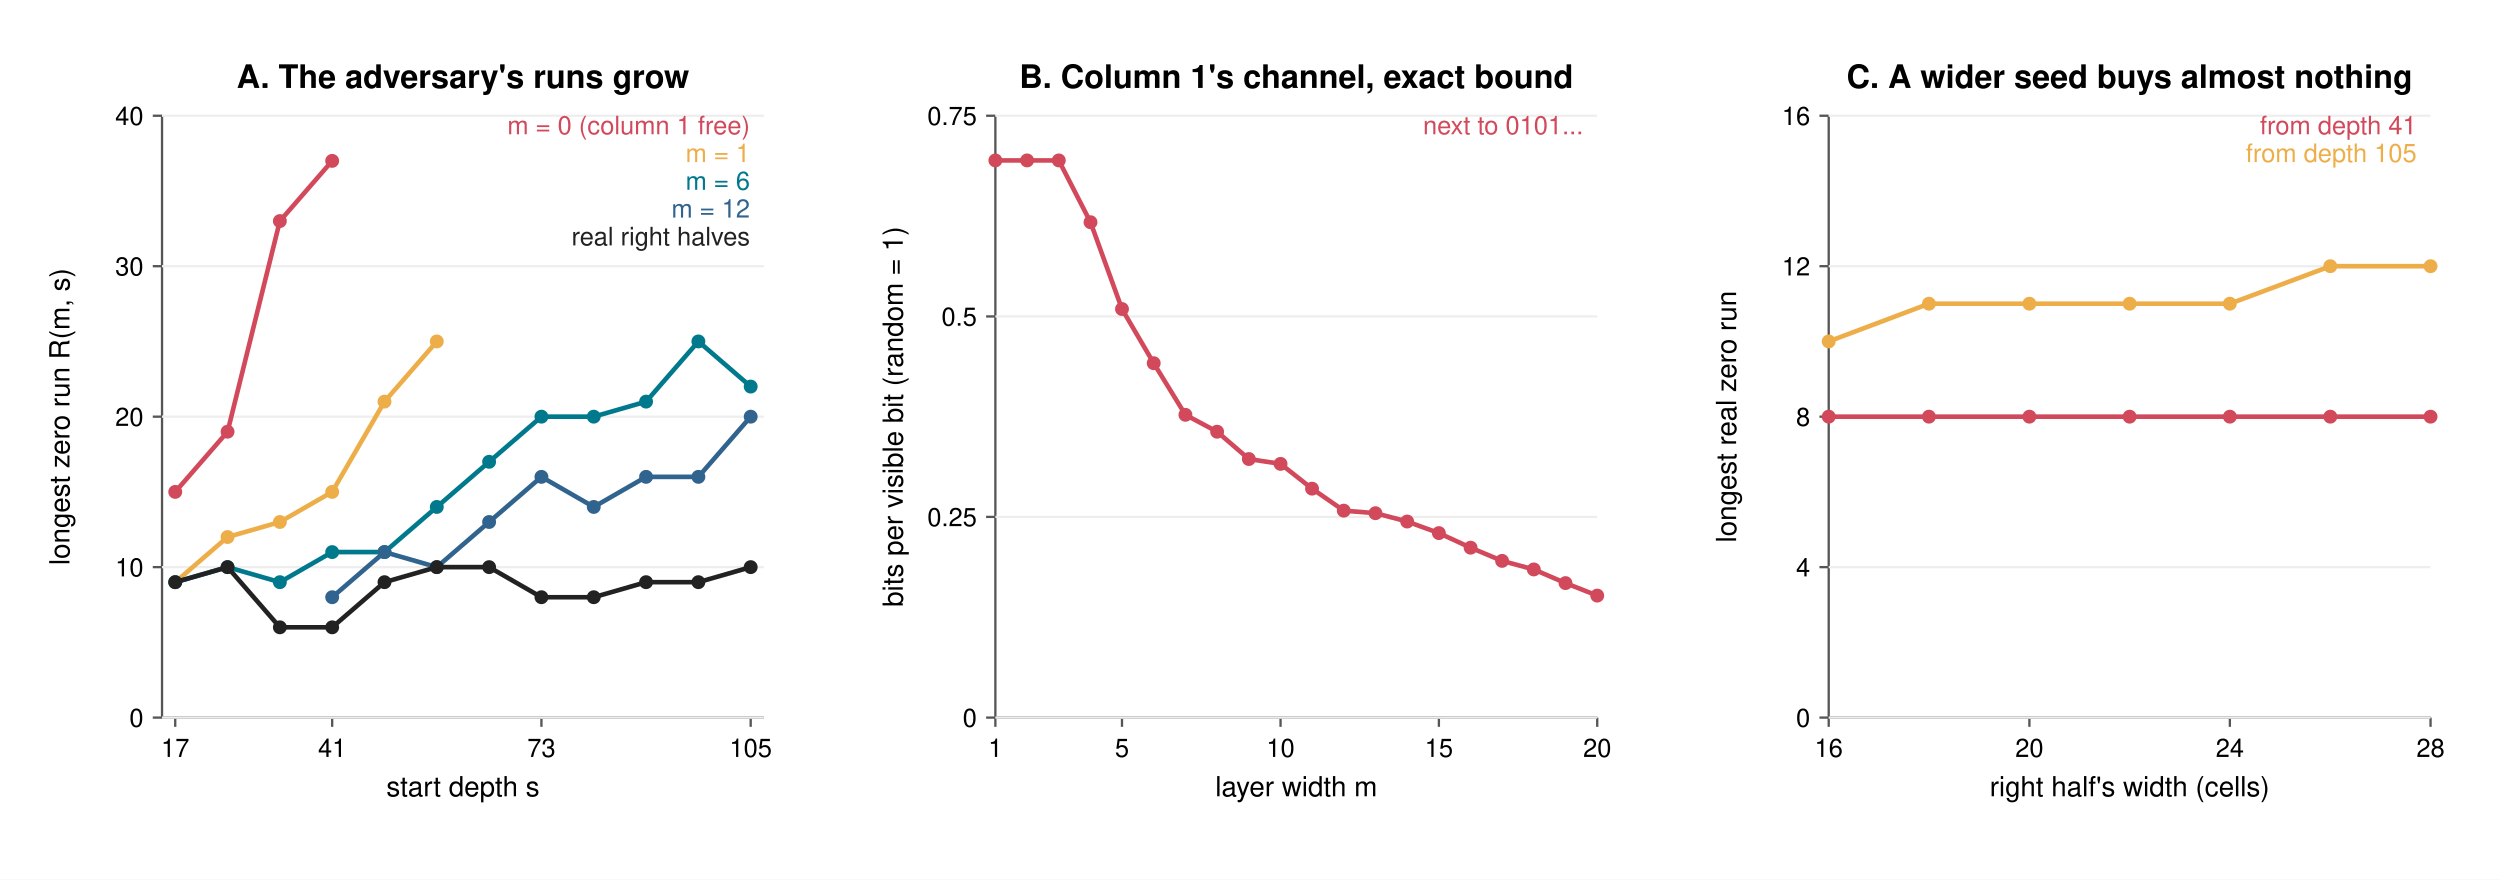
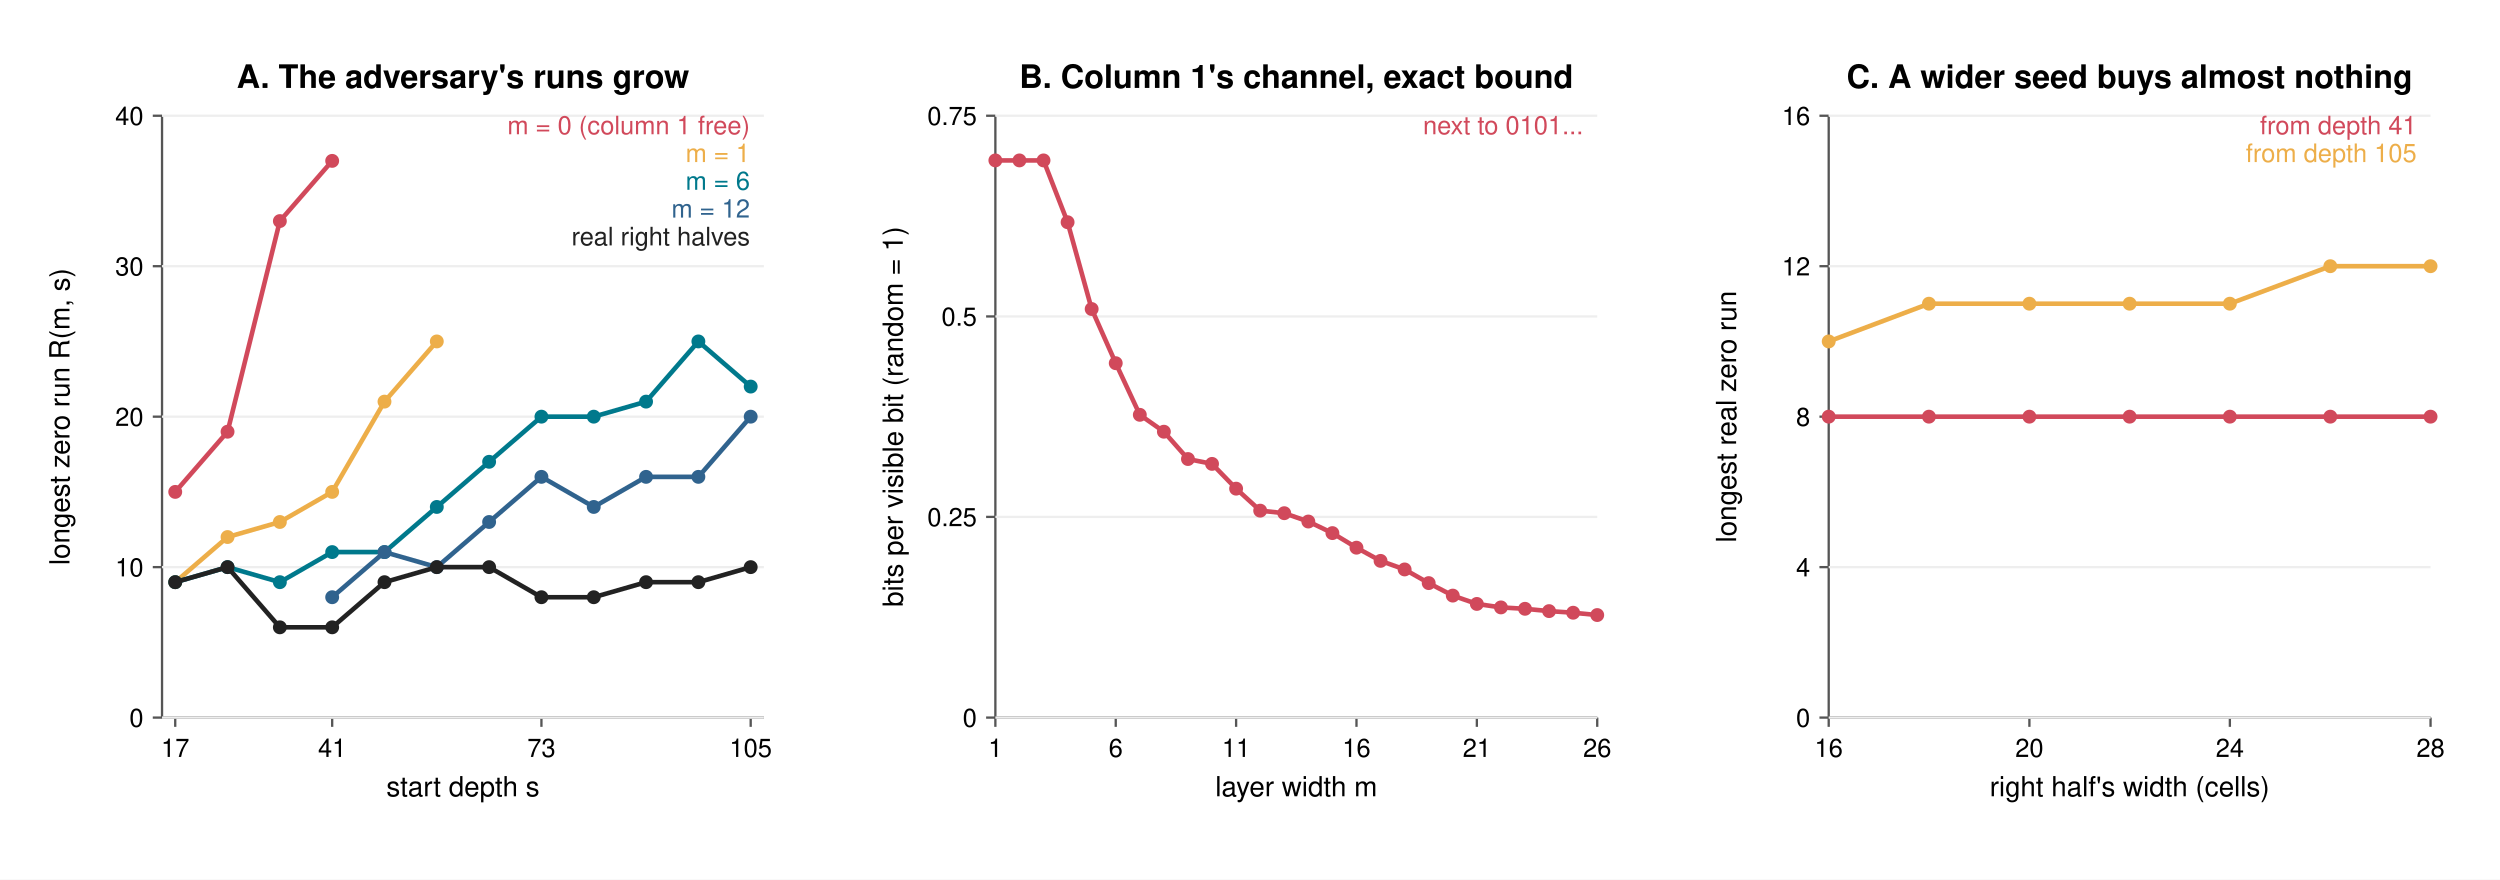
<svg xmlns="http://www.w3.org/2000/svg" width="1080" height="380" viewBox="0 0 1080 380" font-family="Helvetica, Arial, sans-serif">
  <rect width="1080" height="380" fill="white" />
  <g transform="translate(70,50)">
    <text x="130.0" y="-12" text-anchor="middle" font-size="14" font-weight="bold">A. The adversary's runs grow</text>
    <line x1="0" y1="260" x2="260" y2="260" stroke="#555" />
    <line x1="0" y1="0" x2="0" y2="260" stroke="#555" />
    <text x="130.0" y="294" text-anchor="middle" font-size="12">start depth s</text>
    <text x="-40" y="130.0" text-anchor="middle" font-size="12" transform="rotate(-90 -40 130.0)">longest zero run R(m, s)</text>
    <line x1="5.7" y1="260" x2="5.7" y2="264" stroke="#555" />
    <text x="5.7" y="277" text-anchor="middle" font-size="11">17</text>
    <line x1="73.5" y1="260" x2="73.5" y2="264" stroke="#555" />
    <text x="73.5" y="277" text-anchor="middle" font-size="11">41</text>
    <line x1="163.9" y1="260" x2="163.9" y2="264" stroke="#555" />
    <text x="163.9" y="277" text-anchor="middle" font-size="11">73</text>
    <line x1="254.3" y1="260" x2="254.3" y2="264" stroke="#555" />
    <text x="254.3" y="277" text-anchor="middle" font-size="11">105</text>
    <line x1="-4" y1="260.0" x2="0" y2="260.0" stroke="#555" />
    <text x="-8" y="264.0" text-anchor="end" font-size="11">0</text>
    <line x1="0" y1="260.0" x2="260" y2="260.0" stroke="#eee" />
    <line x1="-4" y1="195.0" x2="0" y2="195.0" stroke="#555" />
    <text x="-8" y="199.0" text-anchor="end" font-size="11">10</text>
    <line x1="0" y1="195.0" x2="260" y2="195.0" stroke="#eee" />
    <line x1="-4" y1="130.0" x2="0" y2="130.0" stroke="#555" />
    <text x="-8" y="134.0" text-anchor="end" font-size="11">20</text>
    <line x1="0" y1="130.0" x2="260" y2="130.0" stroke="#eee" />
    <line x1="-4" y1="65.0" x2="0" y2="65.0" stroke="#555" />
    <text x="-8" y="69.0" text-anchor="end" font-size="11">30</text>
    <line x1="0" y1="65.0" x2="260" y2="65.0" stroke="#eee" />
    <line x1="-4" y1="0.0" x2="0" y2="0.0" stroke="#555" />
    <text x="-8" y="4.0" text-anchor="end" font-size="11">40</text>
    <line x1="0" y1="0.0" x2="260" y2="0.0" stroke="#eee" />
    <polyline points="5.7,162.5 28.3,136.5 50.9,45.5 73.5,19.5" fill="none" stroke="#d1495b" stroke-width="2" />
    <circle cx="5.7" cy="162.5" r="3" fill="#d1495b" />
    <circle cx="28.3" cy="136.5" r="3" fill="#d1495b" />
    <circle cx="50.9" cy="45.5" r="3" fill="#d1495b" />
    <circle cx="73.5" cy="19.5" r="3" fill="#d1495b" />
    <text x="254" y="8" text-anchor="end" font-size="11" fill="#d1495b">m = 0 (column 1 free)</text>
    <polyline points="5.7,201.5 28.3,182.0 50.9,175.5 73.5,162.5 96.1,123.5 118.7,97.5" fill="none" stroke="#edae49" stroke-width="2" />
    <circle cx="5.7" cy="201.5" r="3" fill="#edae49" />
    <circle cx="28.3" cy="182.0" r="3" fill="#edae49" />
    <circle cx="50.9" cy="175.5" r="3" fill="#edae49" />
    <circle cx="73.5" cy="162.5" r="3" fill="#edae49" />
    <circle cx="96.1" cy="123.5" r="3" fill="#edae49" />
    <circle cx="118.7" cy="97.5" r="3" fill="#edae49" />
    <text x="254" y="20" text-anchor="end" font-size="11" fill="#edae49">m = 1</text>
    <polyline points="5.7,201.5 28.3,195.0 50.9,201.5 73.5,188.5 96.1,188.5 118.7,169.0 141.3,149.5 163.9,130.0 186.5,130.0 209.1,123.5 231.7,97.5 254.3,117.0" fill="none" stroke="#00798c" stroke-width="2" />
    <circle cx="5.7" cy="201.5" r="3" fill="#00798c" />
    <circle cx="28.3" cy="195.0" r="3" fill="#00798c" />
    <circle cx="50.9" cy="201.5" r="3" fill="#00798c" />
    <circle cx="73.5" cy="188.5" r="3" fill="#00798c" />
    <circle cx="96.1" cy="188.5" r="3" fill="#00798c" />
    <circle cx="118.7" cy="169.0" r="3" fill="#00798c" />
    <circle cx="141.3" cy="149.5" r="3" fill="#00798c" />
    <circle cx="163.9" cy="130.0" r="3" fill="#00798c" />
    <circle cx="186.5" cy="130.0" r="3" fill="#00798c" />
    <circle cx="209.1" cy="123.5" r="3" fill="#00798c" />
    <circle cx="231.7" cy="97.5" r="3" fill="#00798c" />
    <circle cx="254.3" cy="117.0" r="3" fill="#00798c" />
    <text x="254" y="32" text-anchor="end" font-size="11" fill="#00798c">m = 6</text>
    <polyline points="73.5,208.0 96.1,188.5 118.7,195.0 141.3,175.5 163.9,156.0 186.5,169.0 209.1,156.0 231.7,156.0 254.3,130.0" fill="none" stroke="#30638e" stroke-width="2" />
    <circle cx="73.5" cy="208.0" r="3" fill="#30638e" />
    <circle cx="96.1" cy="188.5" r="3" fill="#30638e" />
    <circle cx="118.7" cy="195.0" r="3" fill="#30638e" />
    <circle cx="141.3" cy="175.5" r="3" fill="#30638e" />
    <circle cx="163.9" cy="156.0" r="3" fill="#30638e" />
    <circle cx="186.5" cy="169.0" r="3" fill="#30638e" />
    <circle cx="209.1" cy="156.0" r="3" fill="#30638e" />
    <circle cx="231.7" cy="156.0" r="3" fill="#30638e" />
    <circle cx="254.3" cy="130.0" r="3" fill="#30638e" />
    <text x="254" y="44" text-anchor="end" font-size="11" fill="#30638e">m = 12</text>
    <polyline points="5.7,201.5 28.3,195.0 50.9,221.0 73.5,221.0 96.1,201.5 118.7,195.0 141.3,195.0 163.9,208.0 186.5,208.0 209.1,201.5 231.7,201.5 254.3,195.0" fill="none" stroke="#222222" stroke-width="2" />
    <circle cx="5.7" cy="201.5" r="3" fill="#222222" />
    <circle cx="28.3" cy="195.0" r="3" fill="#222222" />
    <circle cx="50.9" cy="221.0" r="3" fill="#222222" />
    <circle cx="73.5" cy="221.0" r="3" fill="#222222" />
    <circle cx="96.1" cy="201.5" r="3" fill="#222222" />
    <circle cx="118.7" cy="195.0" r="3" fill="#222222" />
    <circle cx="141.3" cy="195.0" r="3" fill="#222222" />
    <circle cx="163.9" cy="208.0" r="3" fill="#222222" />
    <circle cx="186.5" cy="208.0" r="3" fill="#222222" />
    <circle cx="209.1" cy="201.5" r="3" fill="#222222" />
    <circle cx="231.7" cy="201.5" r="3" fill="#222222" />
    <circle cx="254.3" cy="195.0" r="3" fill="#222222" />
    <text x="254" y="56" text-anchor="end" font-size="11" fill="#222222">real right halves</text>
  </g>
  <g transform="translate(430,50)">
    <text x="130.0" y="-12" text-anchor="middle" font-size="14" font-weight="bold">B. Column 1's channel, exact bound</text>
    <line x1="0" y1="260" x2="260" y2="260" stroke="#555" />
    <line x1="0" y1="0" x2="0" y2="260" stroke="#555" />
    <text x="130.0" y="294" text-anchor="middle" font-size="12">layer width m</text>
    <text x="-40" y="130.0" text-anchor="middle" font-size="12" transform="rotate(-90 -40 130.0)">bits per visible bit (random = 1)</text>
    <line x1="0.0" y1="260" x2="0.0" y2="264" stroke="#555" />
    <text x="0.0" y="277" text-anchor="middle" font-size="11">1</text>
-     <line x1="54.7" y1="260" x2="54.7" y2="264" stroke="#555" />
-     <text x="54.7" y="277" text-anchor="middle" font-size="11">5</text>
-     <line x1="123.2" y1="260" x2="123.2" y2="264" stroke="#555" />
-     <text x="123.2" y="277" text-anchor="middle" font-size="11">10</text>
-     <line x1="191.6" y1="260" x2="191.6" y2="264" stroke="#555" />
-     <text x="191.6" y="277" text-anchor="middle" font-size="11">15</text>
+     <line x1="52.0" y1="260" x2="52.0" y2="264" stroke="#555" />
+     <text x="52.0" y="277" text-anchor="middle" font-size="11">6</text>
+     <line x1="104.0" y1="260" x2="104.0" y2="264" stroke="#555" />
+     <text x="104.0" y="277" text-anchor="middle" font-size="11">11</text>
+     <line x1="156.0" y1="260" x2="156.0" y2="264" stroke="#555" />
+     <text x="156.0" y="277" text-anchor="middle" font-size="11">16</text>
+     <line x1="208.0" y1="260" x2="208.0" y2="264" stroke="#555" />
+     <text x="208.0" y="277" text-anchor="middle" font-size="11">21</text>
    <line x1="260.0" y1="260" x2="260.0" y2="264" stroke="#555" />
-     <text x="260.0" y="277" text-anchor="middle" font-size="11">20</text>
+     <text x="260.0" y="277" text-anchor="middle" font-size="11">26</text>
    <line x1="-4" y1="260.0" x2="0" y2="260.0" stroke="#555" />
    <text x="-8" y="264.0" text-anchor="end" font-size="11">0</text>
    <line x1="0" y1="260.0" x2="260" y2="260.0" stroke="#eee" />
    <line x1="-4" y1="173.3" x2="0" y2="173.3" stroke="#555" />
    <text x="-8" y="177.3" text-anchor="end" font-size="11">0.25</text>
    <line x1="0" y1="173.3" x2="260" y2="173.3" stroke="#eee" />
    <line x1="-4" y1="86.7" x2="0" y2="86.7" stroke="#555" />
    <text x="-8" y="90.7" text-anchor="end" font-size="11">0.5</text>
    <line x1="0" y1="86.7" x2="260" y2="86.7" stroke="#eee" />
    <line x1="-4" y1="0.0" x2="0" y2="0.0" stroke="#555" />
    <text x="-8" y="4.0" text-anchor="end" font-size="11">0.75</text>
    <line x1="0" y1="0.0" x2="260" y2="0.0" stroke="#eee" />
-     <polyline points="0.0,19.3 13.7,19.3 27.4,19.3 41.1,46.0 54.7,83.5 68.4,106.9 82.1,129.2 95.8,136.5 109.5,148.3 123.2,150.4 136.8,161.1 150.5,170.6 164.2,171.7 177.9,175.3 191.6,180.3 205.3,186.6 218.9,192.3 232.6,196.0 246.3,201.9 260.0,207.3" fill="none" stroke="#d1495b" stroke-width="2" />
+     <polyline points="0.0,19.3 10.4,19.3 20.8,19.3 31.2,46.0 41.6,83.5 52.0,106.9 62.4,129.2 72.8,136.5 83.2,148.3 93.6,150.4 104.0,161.1 114.4,170.6 124.8,171.7 135.2,175.3 145.6,180.3 156.0,186.6 166.4,192.3 176.8,196.0 187.2,201.9 197.6,207.3 208.0,210.9 218.4,212.4 228.8,213.0 239.2,214.0 249.6,214.7 260.0,215.7" fill="none" stroke="#d1495b" stroke-width="2" />
    <circle cx="0.0" cy="19.3" r="3" fill="#d1495b" />
-     <circle cx="13.7" cy="19.3" r="3" fill="#d1495b" />
-     <circle cx="27.4" cy="19.3" r="3" fill="#d1495b" />
-     <circle cx="41.1" cy="46.0" r="3" fill="#d1495b" />
-     <circle cx="54.7" cy="83.5" r="3" fill="#d1495b" />
-     <circle cx="68.4" cy="106.9" r="3" fill="#d1495b" />
-     <circle cx="82.1" cy="129.2" r="3" fill="#d1495b" />
-     <circle cx="95.8" cy="136.5" r="3" fill="#d1495b" />
-     <circle cx="109.5" cy="148.3" r="3" fill="#d1495b" />
-     <circle cx="123.2" cy="150.4" r="3" fill="#d1495b" />
-     <circle cx="136.8" cy="161.1" r="3" fill="#d1495b" />
-     <circle cx="150.5" cy="170.6" r="3" fill="#d1495b" />
-     <circle cx="164.2" cy="171.7" r="3" fill="#d1495b" />
-     <circle cx="177.9" cy="175.3" r="3" fill="#d1495b" />
-     <circle cx="191.6" cy="180.3" r="3" fill="#d1495b" />
-     <circle cx="205.3" cy="186.6" r="3" fill="#d1495b" />
-     <circle cx="218.9" cy="192.3" r="3" fill="#d1495b" />
-     <circle cx="232.6" cy="196.0" r="3" fill="#d1495b" />
-     <circle cx="246.3" cy="201.9" r="3" fill="#d1495b" />
-     <circle cx="260.0" cy="207.3" r="3" fill="#d1495b" />
+     <circle cx="10.4" cy="19.3" r="3" fill="#d1495b" />
+     <circle cx="20.8" cy="19.3" r="3" fill="#d1495b" />
+     <circle cx="31.2" cy="46.0" r="3" fill="#d1495b" />
+     <circle cx="41.6" cy="83.5" r="3" fill="#d1495b" />
+     <circle cx="52.0" cy="106.9" r="3" fill="#d1495b" />
+     <circle cx="62.4" cy="129.2" r="3" fill="#d1495b" />
+     <circle cx="72.8" cy="136.5" r="3" fill="#d1495b" />
+     <circle cx="83.2" cy="148.3" r="3" fill="#d1495b" />
+     <circle cx="93.6" cy="150.4" r="3" fill="#d1495b" />
+     <circle cx="104.0" cy="161.1" r="3" fill="#d1495b" />
+     <circle cx="114.4" cy="170.6" r="3" fill="#d1495b" />
+     <circle cx="124.8" cy="171.7" r="3" fill="#d1495b" />
+     <circle cx="135.2" cy="175.3" r="3" fill="#d1495b" />
+     <circle cx="145.6" cy="180.3" r="3" fill="#d1495b" />
+     <circle cx="156.0" cy="186.6" r="3" fill="#d1495b" />
+     <circle cx="166.4" cy="192.3" r="3" fill="#d1495b" />
+     <circle cx="176.8" cy="196.0" r="3" fill="#d1495b" />
+     <circle cx="187.2" cy="201.9" r="3" fill="#d1495b" />
+     <circle cx="197.6" cy="207.3" r="3" fill="#d1495b" />
+     <circle cx="208.0" cy="210.9" r="3" fill="#d1495b" />
+     <circle cx="218.4" cy="212.4" r="3" fill="#d1495b" />
+     <circle cx="228.8" cy="213.0" r="3" fill="#d1495b" />
+     <circle cx="239.2" cy="214.0" r="3" fill="#d1495b" />
+     <circle cx="249.6" cy="214.7" r="3" fill="#d1495b" />
+     <circle cx="260.0" cy="215.7" r="3" fill="#d1495b" />
    <text x="254" y="8" text-anchor="end" font-size="11" fill="#d1495b">next to 0101...</text>
  </g>
  <g transform="translate(790,50)">
    <text x="130.0" y="-12" text-anchor="middle" font-size="14" font-weight="bold">C. A wider seed buys almost nothing</text>
    <line x1="0" y1="260" x2="260" y2="260" stroke="#555" />
    <line x1="0" y1="0" x2="0" y2="260" stroke="#555" />
    <text x="130.0" y="294" text-anchor="middle" font-size="12">right half's width (cells)</text>
    <text x="-40" y="130.0" text-anchor="middle" font-size="12" transform="rotate(-90 -40 130.0)">longest real zero run</text>
    <line x1="0.0" y1="260" x2="0.0" y2="264" stroke="#555" />
    <text x="0.0" y="277" text-anchor="middle" font-size="11">16</text>
    <line x1="86.7" y1="260" x2="86.7" y2="264" stroke="#555" />
    <text x="86.7" y="277" text-anchor="middle" font-size="11">20</text>
    <line x1="173.3" y1="260" x2="173.3" y2="264" stroke="#555" />
    <text x="173.3" y="277" text-anchor="middle" font-size="11">24</text>
    <line x1="260.0" y1="260" x2="260.0" y2="264" stroke="#555" />
    <text x="260.0" y="277" text-anchor="middle" font-size="11">28</text>
    <line x1="-4" y1="260.0" x2="0" y2="260.0" stroke="#555" />
    <text x="-8" y="264.0" text-anchor="end" font-size="11">0</text>
    <line x1="0" y1="260.0" x2="260" y2="260.0" stroke="#eee" />
    <line x1="-4" y1="195.0" x2="0" y2="195.0" stroke="#555" />
    <text x="-8" y="199.0" text-anchor="end" font-size="11">4</text>
    <line x1="0" y1="195.0" x2="260" y2="195.0" stroke="#eee" />
    <line x1="-4" y1="130.0" x2="0" y2="130.0" stroke="#555" />
    <text x="-8" y="134.0" text-anchor="end" font-size="11">8</text>
    <line x1="0" y1="130.0" x2="260" y2="130.0" stroke="#eee" />
    <line x1="-4" y1="65.0" x2="0" y2="65.0" stroke="#555" />
    <text x="-8" y="69.0" text-anchor="end" font-size="11">12</text>
    <line x1="0" y1="65.0" x2="260" y2="65.0" stroke="#eee" />
    <line x1="-4" y1="0.0" x2="0" y2="0.0" stroke="#555" />
    <text x="-8" y="4.0" text-anchor="end" font-size="11">16</text>
    <line x1="0" y1="0.0" x2="260" y2="0.0" stroke="#eee" />
    <polyline points="0.0,130.0 43.3,130.0 86.7,130.0 130.0,130.0 173.3,130.0 216.7,130.0 260.0,130.0" fill="none" stroke="#d1495b" stroke-width="2" />
    <circle cx="0.0" cy="130.0" r="3" fill="#d1495b" />
    <circle cx="43.3" cy="130.0" r="3" fill="#d1495b" />
    <circle cx="86.7" cy="130.0" r="3" fill="#d1495b" />
    <circle cx="130.0" cy="130.0" r="3" fill="#d1495b" />
    <circle cx="173.3" cy="130.0" r="3" fill="#d1495b" />
    <circle cx="216.7" cy="130.0" r="3" fill="#d1495b" />
    <circle cx="260.0" cy="130.0" r="3" fill="#d1495b" />
    <text x="254" y="8" text-anchor="end" font-size="11" fill="#d1495b">from depth 41</text>
    <polyline points="0.0,97.5 43.3,81.2 86.7,81.2 130.0,81.2 173.3,81.2 216.7,65.0 260.0,65.0" fill="none" stroke="#edae49" stroke-width="2" />
    <circle cx="0.0" cy="97.5" r="3" fill="#edae49" />
    <circle cx="43.3" cy="81.2" r="3" fill="#edae49" />
    <circle cx="86.7" cy="81.2" r="3" fill="#edae49" />
    <circle cx="130.0" cy="81.2" r="3" fill="#edae49" />
    <circle cx="173.3" cy="81.2" r="3" fill="#edae49" />
    <circle cx="216.7" cy="65.0" r="3" fill="#edae49" />
    <circle cx="260.0" cy="65.0" r="3" fill="#edae49" />
    <text x="254" y="20" text-anchor="end" font-size="11" fill="#edae49">from depth 105</text>
  </g>
</svg>
